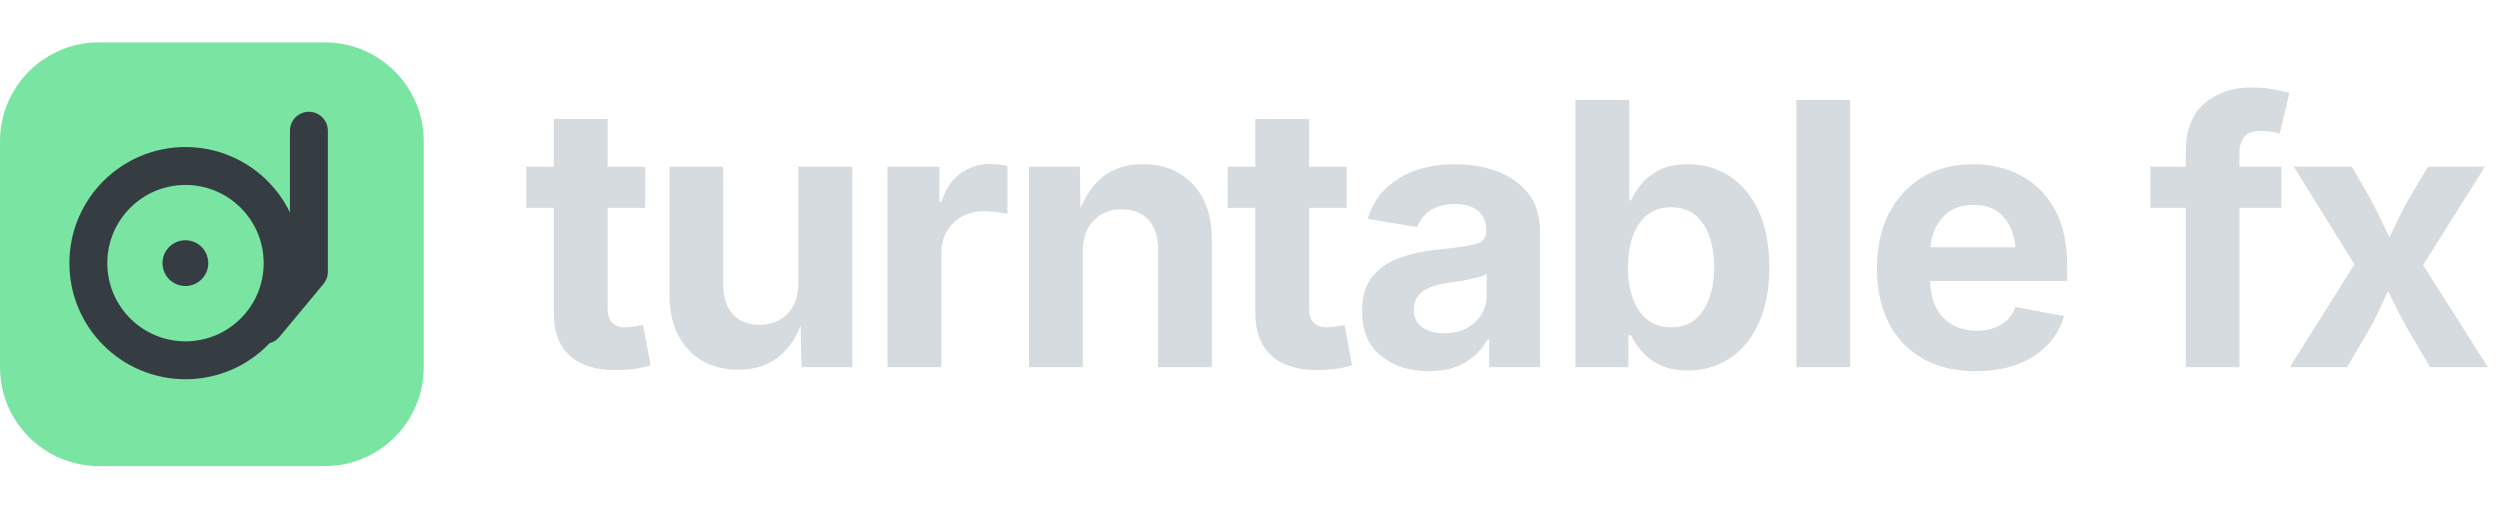
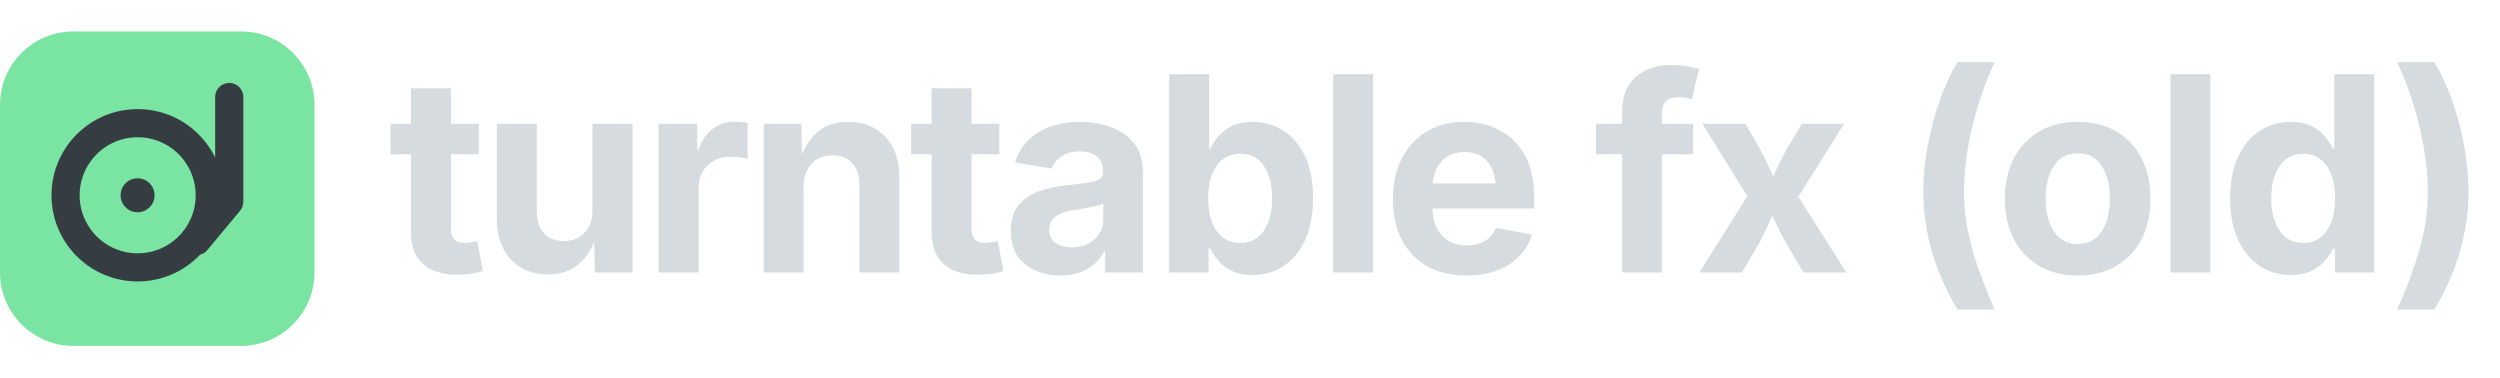
- <svg xmlns="http://www.w3.org/2000/svg" viewBox="0 0 118 24" width="118" height="24">
+ <svg xmlns="http://www.w3.org/2000/svg" viewBox="0 0 159 24" width="159" height="24">
  <path id="mark-1" d="M4.67 2H15.33A4.67 4.67 0 0 1 20 6.67V17.33A4.67 4.67 0 0 1 15.33 22H4.67A4.67 4.67 0 0 1 0 17.33V6.67A4.67 4.67 0 0 1 4.67 2Z" fill="#7AE4A3" />
  <path id="cut-2" d="M 8.75 12.42 m -4.58 0 a 4.58 4.58 0 1 0 9.17 0 a 4.58 4.58 0 1 0 -9.17 0 M 14.58 6.17 V 12.83 L 12.5 15.33" fill="none" stroke="#353D42" stroke-width="1.79" stroke-linecap="round" stroke-linejoin="round" />
  <circle id="cut-3" cx="8.75" cy="12.42" r="1.08" fill="#353D42" />
-   <path id="word-4" d="M30.45 7.87V9.81H28.68V14.57Q28.68 15.45 29.54 15.45Q29.69 15.45 29.94 15.41Q30.2 15.37 30.35 15.34L30.71 17.24Q30.29 17.37 29.87 17.42Q29.45 17.47 29.07 17.47Q27.65 17.47 26.89 16.78Q26.14 16.09 26.14 14.79V9.81H24.84V7.87H26.14V5.62H28.68V7.87Z M34.86 17.45Q33.38 17.45 32.49 16.5Q31.6 15.56 31.6 13.89V7.87H34.14V13.45Q34.14 14.33 34.59 14.83Q35.05 15.33 35.85 15.33Q36.66 15.33 37.17 14.81Q37.68 14.29 37.68 13.35V7.87H40.23V17.33H37.83L37.79 15.37Q37.4 16.38 36.66 16.91Q35.93 17.45 34.86 17.45Z M41.89 17.33V7.87H44.34V9.52H44.44Q44.71 8.65 45.32 8.2Q45.93 7.74 46.73 7.74Q47.16 7.74 47.55 7.83V10.1Q47.38 10.05 47.06 10.01Q46.73 9.97 46.45 9.97Q45.57 9.97 45 10.52Q44.43 11.07 44.43 11.95V17.33Z M51.11 11.86V17.33H48.57V7.87H50.97L51 9.83Q51.4 8.84 52.13 8.29Q52.86 7.75 53.95 7.75Q55.42 7.75 56.31 8.7Q57.2 9.65 57.2 11.32V17.33H54.66V11.76Q54.66 10.88 54.21 10.38Q53.75 9.88 52.95 9.88Q52.14 9.88 51.63 10.4Q51.11 10.92 51.11 11.86Z M63.56 7.87V9.81H61.79V14.57Q61.79 15.45 62.66 15.45Q62.8 15.45 63.06 15.41Q63.32 15.37 63.46 15.34L63.82 17.24Q63.4 17.37 62.98 17.42Q62.56 17.47 62.18 17.47Q60.76 17.47 60.01 16.78Q59.25 16.09 59.25 14.79V9.81H57.95V7.87H59.25V5.62H61.79V7.87Z M67.44 17.52Q66.08 17.52 65.19 16.8Q64.29 16.09 64.29 14.68Q64.29 13.63 64.8 13.03Q65.31 12.42 66.12 12.15Q66.93 11.87 67.86 11.78Q69.08 11.66 69.62 11.53Q70.15 11.4 70.15 10.93V10.89Q70.15 10.29 69.77 9.96Q69.38 9.63 68.67 9.63Q67.94 9.63 67.49 9.95Q67.04 10.27 66.89 10.72L64.56 10.33Q64.92 9.11 66.01 8.43Q67.1 7.75 68.68 7.75Q69.7 7.75 70.62 8.07Q71.53 8.4 72.11 9.1Q72.69 9.81 72.69 10.96V17.33H70.29V16.02H70.21Q69.86 16.68 69.17 17.1Q68.49 17.52 67.44 17.52ZM68.16 15.73Q69.05 15.73 69.61 15.22Q70.17 14.7 70.17 13.95V12.92Q70.02 13.03 69.68 13.11Q69.33 13.19 68.95 13.26Q68.57 13.32 68.29 13.36Q67.59 13.46 67.16 13.75Q66.73 14.05 66.73 14.62Q66.73 15.17 67.13 15.45Q67.53 15.73 68.16 15.73Z M79.66 17.49Q78.89 17.49 78.36 17.23Q77.82 16.97 77.49 16.58Q77.15 16.2 76.98 15.82H76.86V17.33H74.36V4.72H76.9V9.46H76.98Q77.15 9.09 77.47 8.69Q77.8 8.29 78.33 8.02Q78.87 7.75 79.68 7.75Q80.73 7.75 81.6 8.29Q82.47 8.84 82.99 9.92Q83.51 11 83.51 12.62Q83.51 14.19 83 15.28Q82.49 16.37 81.62 16.93Q80.75 17.49 79.66 17.49ZM78.88 15.45Q79.87 15.45 80.39 14.66Q80.91 13.86 80.91 12.61Q80.91 11.37 80.4 10.58Q79.88 9.78 78.88 9.78Q77.9 9.78 77.37 10.55Q76.84 11.32 76.84 12.61Q76.84 13.9 77.37 14.68Q77.91 15.45 78.88 15.45Z M87.33 4.72V17.33H84.79V4.72Z M93.26 17.52Q91.81 17.52 90.76 16.93Q89.71 16.33 89.15 15.24Q88.59 14.15 88.59 12.65Q88.59 11.19 89.15 10.09Q89.71 8.99 90.73 8.37Q91.75 7.75 93.13 7.75Q94.37 7.75 95.37 8.28Q96.38 8.8 96.98 9.87Q97.57 10.93 97.57 12.55V13.26H91.1Q91.14 14.42 91.74 15.01Q92.34 15.61 93.3 15.61Q93.97 15.61 94.45 15.32Q94.93 15.04 95.13 14.49L97.43 14.92Q97.08 16.1 96 16.81Q94.91 17.52 93.26 17.52ZM91.12 11.67H95.13Q95.04 10.75 94.54 10.21Q94.04 9.67 93.16 9.67Q92.24 9.67 91.72 10.23Q91.19 10.79 91.12 11.67Z M107.68 7.87V9.81H105.7V17.33H103.17V9.81H101.5V7.87H103.17V7.14Q103.17 5.64 104.05 4.88Q104.93 4.13 106.24 4.13Q106.84 4.13 107.33 4.22Q107.82 4.32 108.06 4.39L107.6 6.31Q107.45 6.26 107.23 6.22Q107 6.18 106.76 6.18Q106.17 6.18 105.94 6.45Q105.7 6.73 105.7 7.23V7.87Z M108.08 17.33 111.13 12.48 108.27 7.87H111.01L111.87 9.36Q112.12 9.83 112.35 10.3Q112.57 10.76 112.78 11.21Q112.99 10.76 113.22 10.29Q113.44 9.83 113.71 9.36L114.6 7.87H117.29L114.37 12.51L117.43 17.33H114.7L113.65 15.55Q113.39 15.09 113.16 14.63Q112.93 14.18 112.72 13.74Q112.52 14.18 112.3 14.63Q112.09 15.09 111.83 15.55L110.78 17.33Z" fill="#D5DBDF" />
+   <path id="word-4" d="M30.45 7.87V9.81H28.68V14.57Q28.68 15.45 29.54 15.45Q29.69 15.45 29.94 15.41Q30.2 15.37 30.35 15.34L30.71 17.24Q30.29 17.37 29.87 17.42Q29.45 17.47 29.07 17.47Q27.65 17.47 26.89 16.78Q26.14 16.09 26.14 14.79V9.81H24.84V7.87H26.14V5.62H28.68V7.87Z M34.86 17.45Q33.38 17.45 32.49 16.5Q31.6 15.56 31.6 13.89V7.87H34.14V13.45Q34.14 14.33 34.59 14.83Q35.05 15.33 35.85 15.33Q36.66 15.33 37.17 14.81Q37.68 14.29 37.68 13.35V7.87H40.23V17.33H37.83L37.79 15.37Q37.4 16.38 36.66 16.91Q35.93 17.45 34.86 17.45Z M41.89 17.33V7.87H44.34V9.52H44.44Q44.71 8.65 45.32 8.2Q45.93 7.74 46.73 7.74Q47.16 7.74 47.55 7.83V10.1Q47.38 10.05 47.06 10.01Q46.73 9.97 46.45 9.97Q45.57 9.97 45 10.52Q44.43 11.07 44.43 11.95V17.33Z M51.11 11.86V17.33H48.57V7.87H50.97L51 9.83Q51.4 8.84 52.13 8.29Q52.86 7.75 53.95 7.75Q55.42 7.75 56.31 8.7Q57.2 9.65 57.2 11.32V17.33H54.66V11.76Q54.66 10.88 54.21 10.38Q53.75 9.88 52.95 9.88Q52.14 9.88 51.63 10.4Q51.11 10.92 51.11 11.86Z M63.56 7.87V9.81H61.79V14.57Q61.79 15.45 62.66 15.45Q62.8 15.45 63.06 15.41Q63.32 15.37 63.46 15.34L63.82 17.24Q63.4 17.37 62.98 17.42Q62.56 17.47 62.18 17.47Q60.76 17.47 60.01 16.78Q59.25 16.09 59.25 14.79V9.81H57.95V7.87H59.25V5.62H61.79V7.87Z M67.44 17.52Q66.08 17.52 65.19 16.8Q64.29 16.09 64.29 14.68Q64.29 13.63 64.8 13.03Q65.31 12.42 66.12 12.15Q66.93 11.87 67.86 11.78Q69.08 11.66 69.62 11.53Q70.15 11.4 70.15 10.93V10.89Q70.15 10.29 69.77 9.96Q69.38 9.63 68.67 9.63Q67.94 9.63 67.49 9.95Q67.04 10.27 66.89 10.72L64.56 10.33Q64.92 9.11 66.01 8.43Q67.1 7.75 68.68 7.75Q69.7 7.75 70.62 8.07Q71.53 8.4 72.11 9.1Q72.69 9.81 72.69 10.96V17.33H70.29V16.02H70.21Q69.86 16.68 69.17 17.1Q68.49 17.52 67.44 17.52ZM68.16 15.73Q69.05 15.73 69.61 15.22Q70.17 14.7 70.17 13.95V12.92Q70.02 13.03 69.68 13.11Q69.33 13.19 68.95 13.26Q68.57 13.32 68.29 13.36Q67.59 13.46 67.16 13.75Q66.73 14.05 66.73 14.62Q66.73 15.17 67.13 15.45Q67.53 15.73 68.16 15.73Z M79.66 17.49Q78.89 17.49 78.36 17.23Q77.82 16.97 77.49 16.58Q77.15 16.2 76.98 15.82H76.86V17.33H74.36V4.72H76.9V9.46H76.98Q77.15 9.09 77.47 8.69Q77.8 8.29 78.33 8.02Q78.87 7.75 79.68 7.75Q80.73 7.75 81.6 8.29Q82.47 8.84 82.99 9.92Q83.51 11 83.51 12.62Q83.51 14.19 83 15.28Q82.49 16.37 81.62 16.93Q80.75 17.49 79.66 17.49ZM78.88 15.45Q79.87 15.45 80.39 14.66Q80.91 13.86 80.91 12.61Q80.91 11.37 80.4 10.58Q79.88 9.78 78.88 9.78Q77.9 9.78 77.37 10.55Q76.84 11.32 76.84 12.61Q76.84 13.9 77.37 14.68Q77.91 15.45 78.88 15.45Z M87.33 4.72V17.33H84.79V4.72Z M93.26 17.52Q91.81 17.52 90.76 16.93Q89.71 16.33 89.15 15.24Q88.59 14.15 88.59 12.65Q88.59 11.19 89.15 10.09Q89.71 8.99 90.73 8.37Q91.75 7.75 93.13 7.75Q94.37 7.75 95.37 8.28Q96.38 8.8 96.98 9.87Q97.57 10.93 97.57 12.55V13.26H91.1Q91.14 14.42 91.74 15.01Q92.34 15.61 93.3 15.61Q93.97 15.61 94.45 15.32Q94.93 15.04 95.13 14.49L97.43 14.92Q97.08 16.1 96 16.81Q94.91 17.52 93.26 17.52ZM91.12 11.67H95.13Q95.04 10.75 94.54 10.21Q94.04 9.67 93.16 9.67Q92.24 9.67 91.72 10.23Q91.19 10.79 91.12 11.67Z M107.68 7.87V9.81H105.7V17.33H103.17V9.81H101.5V7.87H103.17V7.14Q103.17 5.64 104.05 4.88Q104.93 4.13 106.24 4.13Q106.84 4.13 107.33 4.22Q107.82 4.32 108.06 4.39L107.6 6.31Q107.45 6.26 107.23 6.22Q107 6.18 106.76 6.18Q106.17 6.18 105.94 6.45Q105.7 6.73 105.7 7.23V7.87Z M108.08 17.33 111.13 12.48 108.27 7.87H111.01L111.87 9.36Q112.12 9.83 112.35 10.3Q112.57 10.76 112.78 11.21Q112.99 10.76 113.22 10.29Q113.44 9.83 113.71 9.36L114.6 7.87H117.29L114.37 12.51L117.43 17.33H114.7L113.65 15.55Q113.39 15.09 113.16 14.63Q112.93 14.18 112.72 13.74Q112.52 14.18 112.3 14.63Q112.09 15.09 111.83 15.55L110.78 17.33Z M122.32 12.2Q122.32 10.8 122.6 9.28Q122.88 7.76 123.37 6.37Q123.87 4.98 124.5 3.95H126.86Q126.25 5.26 125.81 6.69Q125.37 8.11 125.14 9.52Q124.91 10.93 124.91 12.2Q124.91 13.3 125.11 14.43Q125.31 15.55 125.74 16.83Q126.17 18.11 126.86 19.69H124.5Q123.43 17.92 122.87 16.01Q122.32 14.1 122.32 12.2Z M132.14 17.52Q130.72 17.52 129.68 16.91Q128.64 16.29 128.08 15.2Q127.51 14.1 127.51 12.64Q127.51 11.18 128.08 10.08Q128.64 8.98 129.68 8.37Q130.72 7.75 132.14 7.75Q133.57 7.75 134.61 8.37Q135.65 8.98 136.21 10.08Q136.77 11.18 136.77 12.64Q136.77 14.1 136.21 15.2Q135.65 16.29 134.61 16.91Q133.57 17.52 132.14 17.52ZM132.14 15.52Q133.16 15.52 133.68 14.7Q134.19 13.88 134.19 12.64Q134.19 11.38 133.68 10.57Q133.16 9.75 132.14 9.75Q131.13 9.75 130.62 10.57Q130.1 11.38 130.1 12.64Q130.1 13.88 130.62 14.7Q131.13 15.52 132.14 15.52Z M140.58 4.72V17.33H138.04V4.72Z M145.7 17.49Q144.61 17.49 143.74 16.93Q142.87 16.37 142.35 15.28Q141.84 14.19 141.84 12.62Q141.84 11 142.37 9.92Q142.89 8.84 143.76 8.29Q144.64 7.75 145.68 7.75Q146.49 7.75 147.02 8.02Q147.56 8.29 147.88 8.69Q148.21 9.09 148.38 9.46H148.46V4.72H151V17.33H148.5V15.82H148.38Q148.2 16.2 147.87 16.58Q147.54 16.97 147.01 17.23Q146.47 17.49 145.7 17.49ZM146.48 15.45Q147.45 15.45 147.98 14.68Q148.51 13.9 148.51 12.61Q148.51 11.32 147.98 10.55Q147.45 9.78 146.48 9.78Q145.48 9.78 144.97 10.58Q144.45 11.37 144.45 12.61Q144.45 13.86 144.97 14.66Q145.49 15.45 146.48 15.45Z M152.46 19.69Q153.17 18.09 153.59 16.8Q154.02 15.52 154.22 14.4Q154.41 13.29 154.41 12.2Q154.41 10.93 154.18 9.52Q153.94 8.11 153.51 6.69Q153.07 5.26 152.46 3.95H154.82Q155.46 4.98 155.95 6.37Q156.44 7.76 156.72 9.28Q157 10.8 157 12.2Q157 14.11 156.44 16.02Q155.88 17.93 154.82 19.69Z" fill="#D5DBDF" />
</svg>
